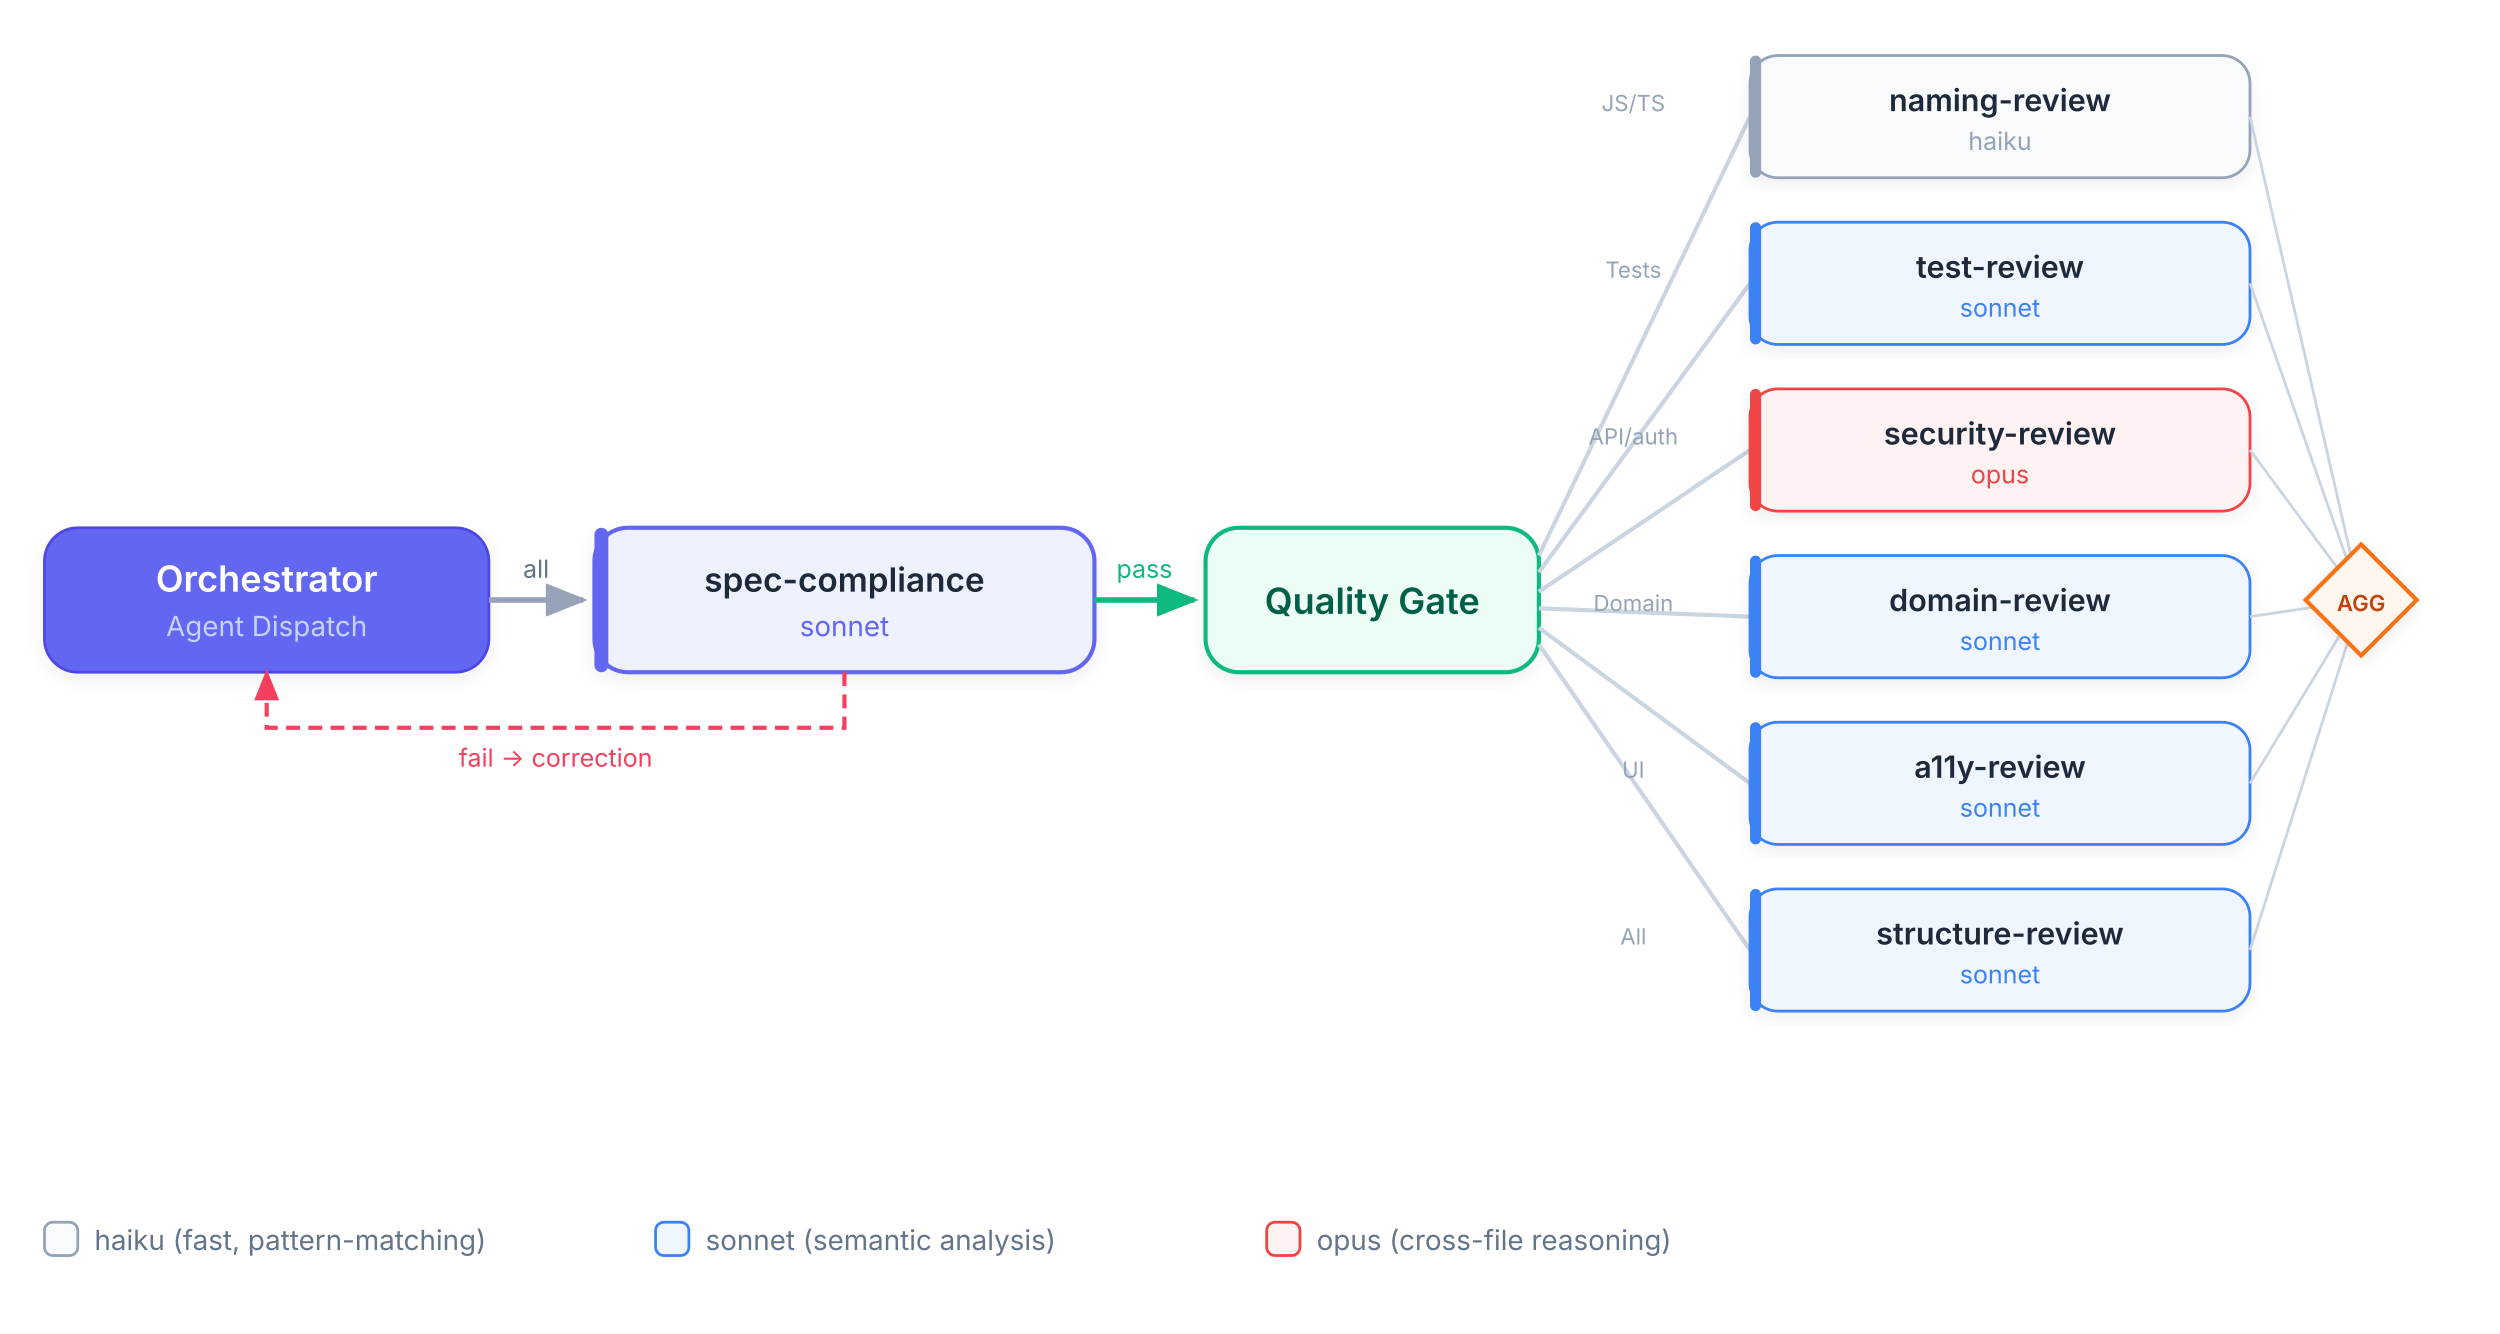
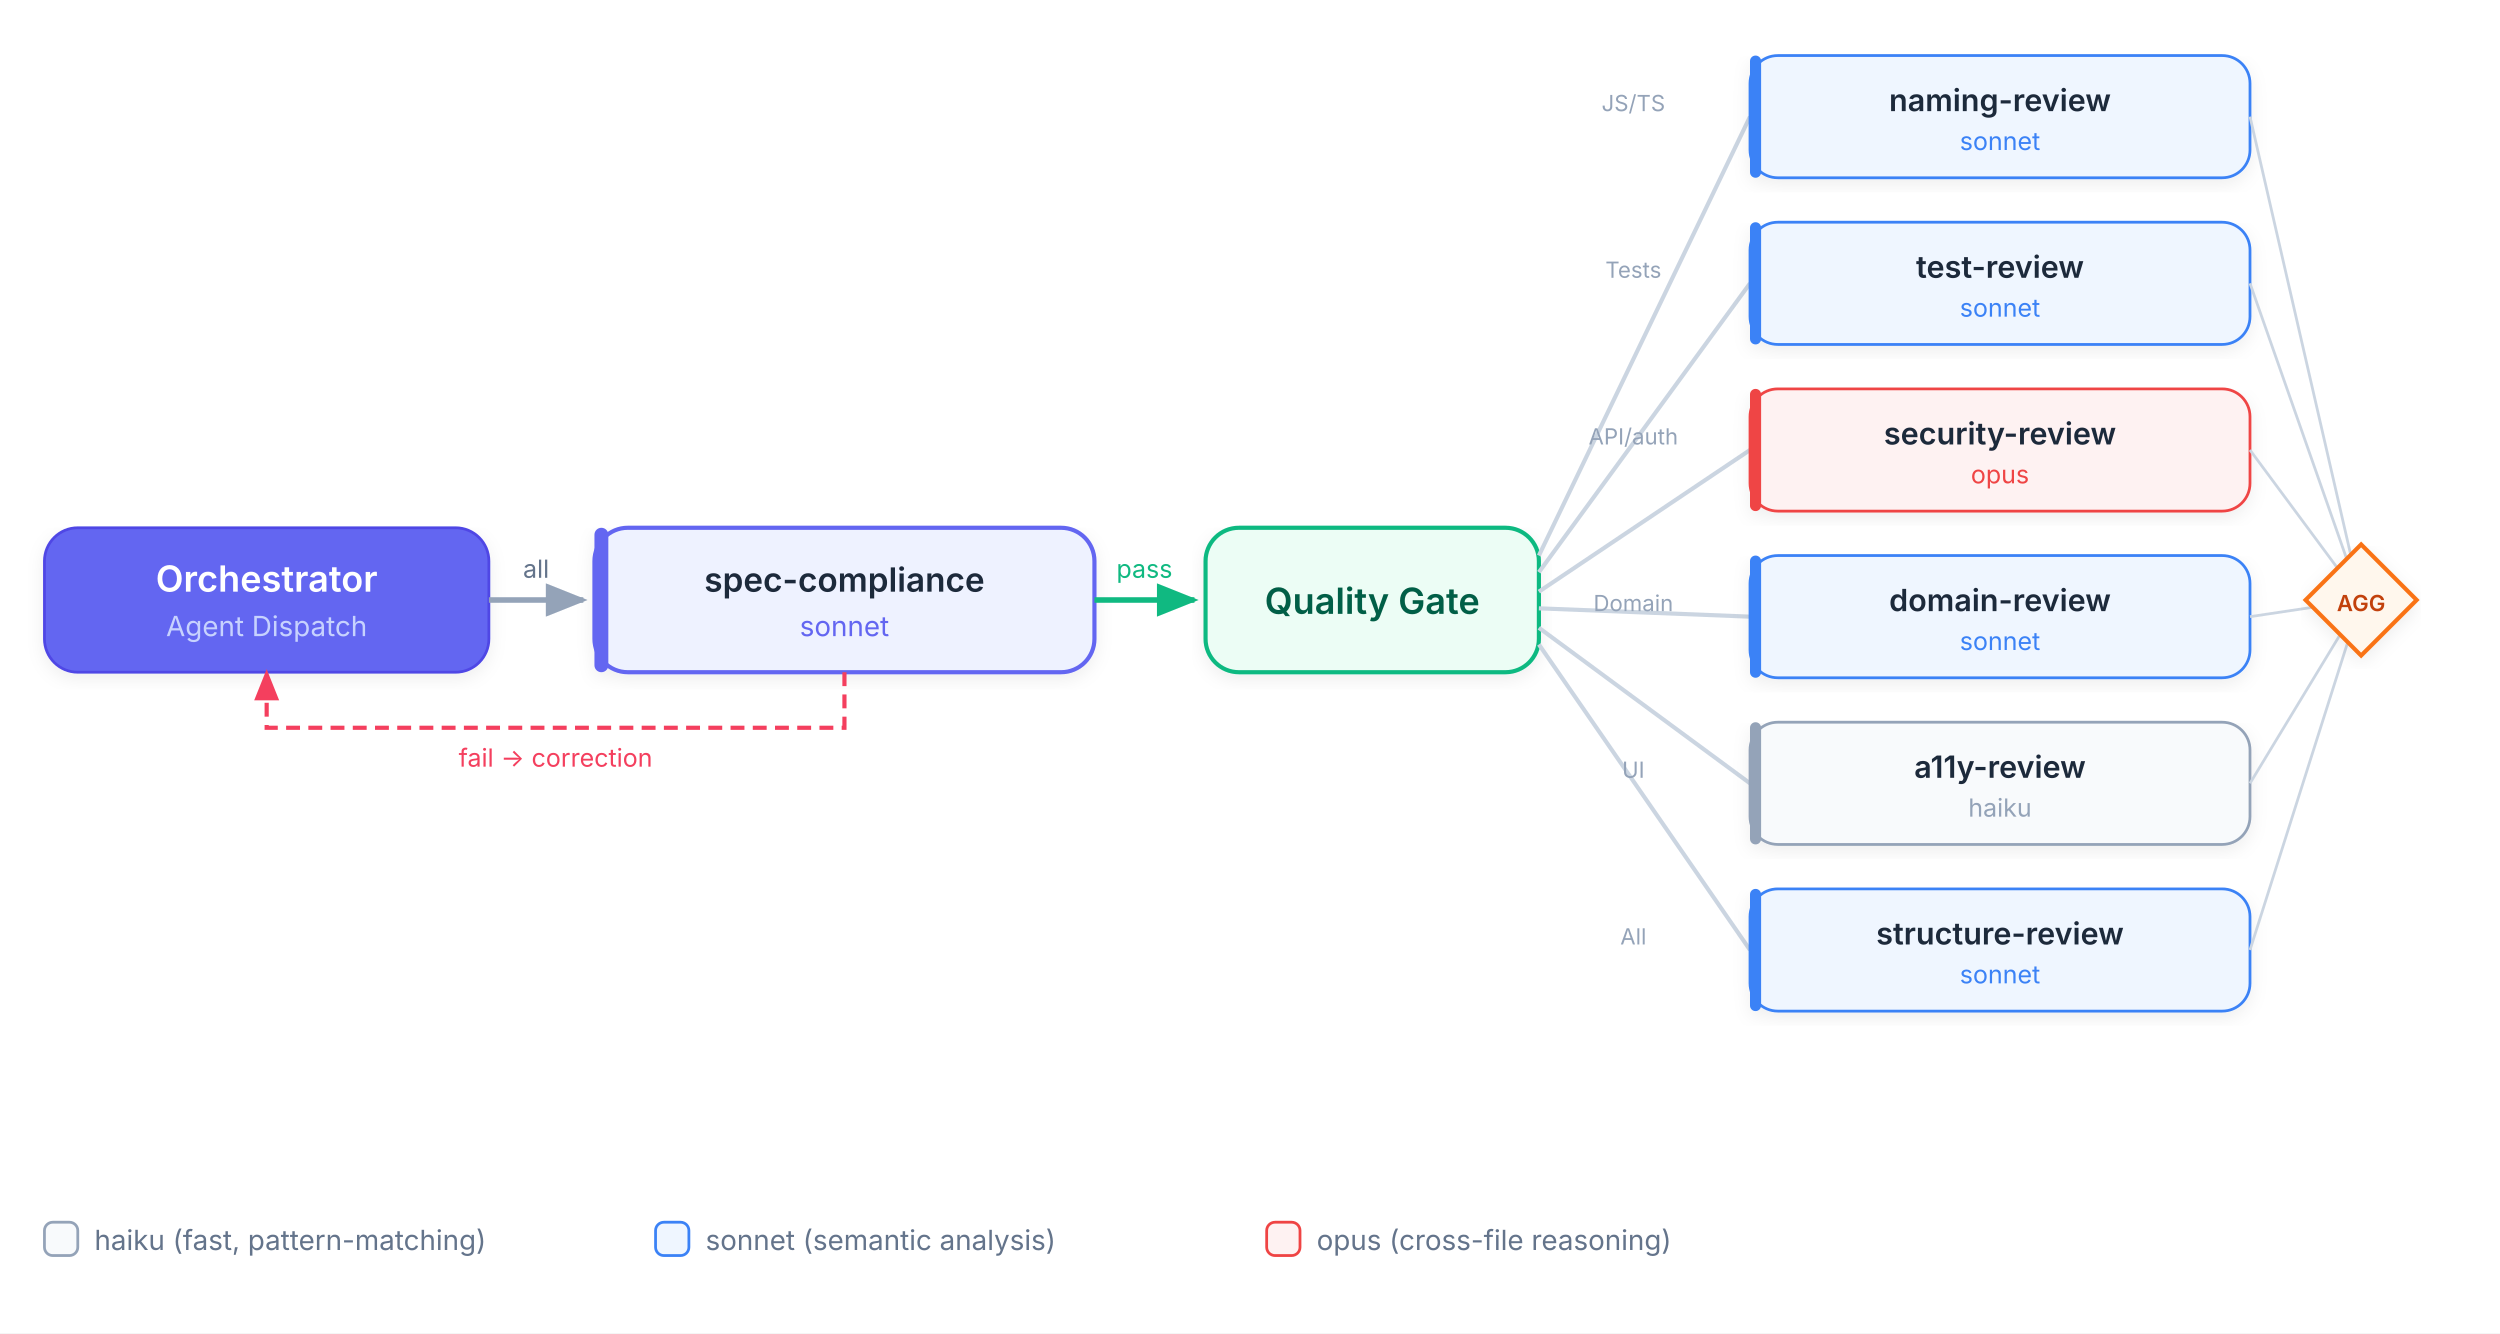
<svg xmlns="http://www.w3.org/2000/svg" viewBox="0 0 900 480" font-family="system-ui, -apple-system, 'Segoe UI', sans-serif">
  <defs>
    <filter id="shadow" x="-4%" y="-4%" width="108%" height="116%">
      <feDropShadow dx="0" dy="2" stdDeviation="3" flood-color="#000" flood-opacity="0.07" />
    </filter>
    <marker id="arrow" viewBox="0 0 10 8" refX="9" refY="4" markerWidth="8" markerHeight="6" orient="auto-start-reverse">
      <path d="M0,0 L10,4 L0,8 Z" fill="#94A3B8" />
    </marker>
    <marker id="arrow-green" viewBox="0 0 10 8" refX="9" refY="4" markerWidth="8" markerHeight="6" orient="auto-start-reverse">
      <path d="M0,0 L10,4 L0,8 Z" fill="#10B981" />
    </marker>
    <marker id="arrow-red" viewBox="0 0 10 8" refX="9" refY="4" markerWidth="8" markerHeight="6" orient="auto-start-reverse">
      <path d="M0,0 L10,4 L0,8 Z" fill="#F43F5E" />
    </marker>
  </defs>
  <rect width="900" height="480" fill="#ffffff" />
  <g filter="url(#shadow)">
    <rect x="16" y="190" width="160" height="52" rx="12" fill="#6366F1" stroke="#4F46E5" stroke-width="1" />
    <text x="96" y="213" text-anchor="middle" font-size="13" font-weight="600" fill="#FFF">Orchestrator</text>
    <text x="96" y="229" text-anchor="middle" font-size="10" fill="#C7D2FE">Agent Dispatch</text>
  </g>
  <line x1="176" y1="216" x2="210" y2="216" stroke="#94A3B8" stroke-width="2" marker-end="url(#arrow)" />
  <text x="193" y="208" text-anchor="middle" font-size="9" fill="#64748B">all</text>
  <g filter="url(#shadow)">
    <rect x="214" y="190" width="180" height="52" rx="12" fill="#EEF2FF" stroke="#6366F1" stroke-width="1.5" />
    <rect x="214" y="190" width="5" height="52" rx="2.5" fill="#6366F1" />
    <text x="304" y="213" text-anchor="middle" font-size="12" font-weight="600" fill="#1E293B">spec-compliance</text>
    <text x="304" y="229" text-anchor="middle" font-size="10" fill="#6366F1">sonnet</text>
  </g>
  <line x1="394" y1="216" x2="430" y2="216" stroke="#10B981" stroke-width="2" marker-end="url(#arrow-green)" />
  <text x="412" y="208" text-anchor="middle" font-size="9" fill="#10B981">pass</text>
  <g filter="url(#shadow)">
    <rect x="434" y="190" width="120" height="52" rx="12" fill="#ECFDF5" stroke="#10B981" stroke-width="1.5" />
    <text x="494" y="221" text-anchor="middle" font-size="13" font-weight="600" fill="#065F46">Quality Gate</text>
  </g>
  <path d="M304,242 L304,262 L96,262 L96,242" stroke="#F43F5E" stroke-width="1.5" fill="none" stroke-dasharray="5,3" marker-end="url(#arrow-red)" />
  <text x="200" y="276" text-anchor="middle" font-size="9" fill="#F43F5E">fail → correction</text>
  <line x1="554" y1="200" x2="630" y2="42" stroke="#CBD5E1" stroke-width="1.5" />
  <line x1="554" y1="206" x2="630" y2="102" stroke="#CBD5E1" stroke-width="1.5" />
  <line x1="554" y1="213" x2="630" y2="162" stroke="#CBD5E1" stroke-width="1.5" />
  <line x1="554" y1="219" x2="630" y2="222" stroke="#CBD5E1" stroke-width="1.5" />
  <line x1="554" y1="226" x2="630" y2="282" stroke="#CBD5E1" stroke-width="1.5" />
  <line x1="554" y1="232" x2="630" y2="342" stroke="#CBD5E1" stroke-width="1.5" />
  <text x="588" y="40" text-anchor="middle" font-size="8" fill="#94A3B8">JS/TS</text>
  <text x="588" y="100" text-anchor="middle" font-size="8" fill="#94A3B8">Tests</text>
  <text x="588" y="160" text-anchor="middle" font-size="8" fill="#94A3B8">API/auth</text>
  <text x="588" y="220" text-anchor="middle" font-size="8" fill="#94A3B8">Domain</text>
  <text x="588" y="280" text-anchor="middle" font-size="8" fill="#94A3B8">UI</text>
  <text x="588" y="340" text-anchor="middle" font-size="8" fill="#94A3B8">All</text>
  <g filter="url(#shadow)">
-     <rect x="630" y="20" width="180" height="44" rx="10" fill="#F8FAFC" stroke="#94A3B8" stroke-width="1" />
-     <rect x="630" y="20" width="4" height="44" rx="2" fill="#94A3B8" />
+     <rect x="630" y="20" width="180" height="44" rx="10" fill="#EFF6FF" stroke="#3B82F6" stroke-width="1" />
+     <rect x="630" y="20" width="4" height="44" rx="2" fill="#3B82F6" />
    <text x="720" y="40" text-anchor="middle" font-size="11" font-weight="600" fill="#1E293B">naming-review</text>
-     <text x="720" y="54" text-anchor="middle" font-size="9" fill="#94A3B8">haiku</text>
+     <text x="720" y="54" text-anchor="middle" font-size="9" fill="#3B82F6">sonnet</text>
  </g>
  <g filter="url(#shadow)">
    <rect x="630" y="80" width="180" height="44" rx="10" fill="#EFF6FF" stroke="#3B82F6" stroke-width="1" />
    <rect x="630" y="80" width="4" height="44" rx="2" fill="#3B82F6" />
    <text x="720" y="100" text-anchor="middle" font-size="11" font-weight="600" fill="#1E293B">test-review</text>
    <text x="720" y="114" text-anchor="middle" font-size="9" fill="#3B82F6">sonnet</text>
  </g>
  <g filter="url(#shadow)">
    <rect x="630" y="140" width="180" height="44" rx="10" fill="#FEF2F2" stroke="#EF4444" stroke-width="1" />
    <rect x="630" y="140" width="4" height="44" rx="2" fill="#EF4444" />
    <text x="720" y="160" text-anchor="middle" font-size="11" font-weight="600" fill="#1E293B">security-review</text>
    <text x="720" y="174" text-anchor="middle" font-size="9" fill="#EF4444">opus</text>
  </g>
  <g filter="url(#shadow)">
    <rect x="630" y="200" width="180" height="44" rx="10" fill="#EFF6FF" stroke="#3B82F6" stroke-width="1" />
    <rect x="630" y="200" width="4" height="44" rx="2" fill="#3B82F6" />
    <text x="720" y="220" text-anchor="middle" font-size="11" font-weight="600" fill="#1E293B">domain-review</text>
    <text x="720" y="234" text-anchor="middle" font-size="9" fill="#3B82F6">sonnet</text>
  </g>
  <g filter="url(#shadow)">
-     <rect x="630" y="260" width="180" height="44" rx="10" fill="#EFF6FF" stroke="#3B82F6" stroke-width="1" />
-     <rect x="630" y="260" width="4" height="44" rx="2" fill="#3B82F6" />
+     <rect x="630" y="260" width="180" height="44" rx="10" fill="#F8FAFC" stroke="#94A3B8" stroke-width="1" />
+     <rect x="630" y="260" width="4" height="44" rx="2" fill="#94A3B8" />
    <text x="720" y="280" text-anchor="middle" font-size="11" font-weight="600" fill="#1E293B">a11y-review</text>
-     <text x="720" y="294" text-anchor="middle" font-size="9" fill="#3B82F6">sonnet</text>
+     <text x="720" y="294" text-anchor="middle" font-size="9" fill="#94A3B8">haiku</text>
  </g>
  <g filter="url(#shadow)">
    <rect x="630" y="320" width="180" height="44" rx="10" fill="#EFF6FF" stroke="#3B82F6" stroke-width="1" />
    <rect x="630" y="320" width="4" height="44" rx="2" fill="#3B82F6" />
    <text x="720" y="340" text-anchor="middle" font-size="11" font-weight="600" fill="#1E293B">structure-review</text>
    <text x="720" y="354" text-anchor="middle" font-size="9" fill="#3B82F6">sonnet</text>
  </g>
  <line x1="810" y1="42" x2="850" y2="216" stroke="#CBD5E1" stroke-width="1" />
  <line x1="810" y1="102" x2="850" y2="216" stroke="#CBD5E1" stroke-width="1" />
  <line x1="810" y1="162" x2="850" y2="216" stroke="#CBD5E1" stroke-width="1" />
  <line x1="810" y1="222" x2="850" y2="216" stroke="#CBD5E1" stroke-width="1" />
  <line x1="810" y1="282" x2="850" y2="216" stroke="#CBD5E1" stroke-width="1" />
  <line x1="810" y1="342" x2="850" y2="216" stroke="#CBD5E1" stroke-width="1" />
  <polygon points="850,196 870,216 850,236 830,216" fill="#FFF7ED" stroke="#F97316" stroke-width="1.5" filter="url(#shadow)" />
  <text x="850" y="220" text-anchor="middle" font-size="8" font-weight="600" fill="#C2410C">AGG</text>
  <g transform="translate(16, 440)">
    <rect x="0" y="0" width="12" height="12" rx="3" fill="#F8FAFC" stroke="#94A3B8" stroke-width="1" />
    <text x="18" y="10" font-size="10" fill="#64748B">haiku (fast, pattern-matching)</text>
    <rect x="220" y="0" width="12" height="12" rx="3" fill="#EFF6FF" stroke="#3B82F6" stroke-width="1" />
    <text x="238" y="10" font-size="10" fill="#64748B">sonnet (semantic analysis)</text>
    <rect x="440" y="0" width="12" height="12" rx="3" fill="#FEF2F2" stroke="#EF4444" stroke-width="1" />
    <text x="458" y="10" font-size="10" fill="#64748B">opus (cross-file reasoning)</text>
  </g>
</svg>
